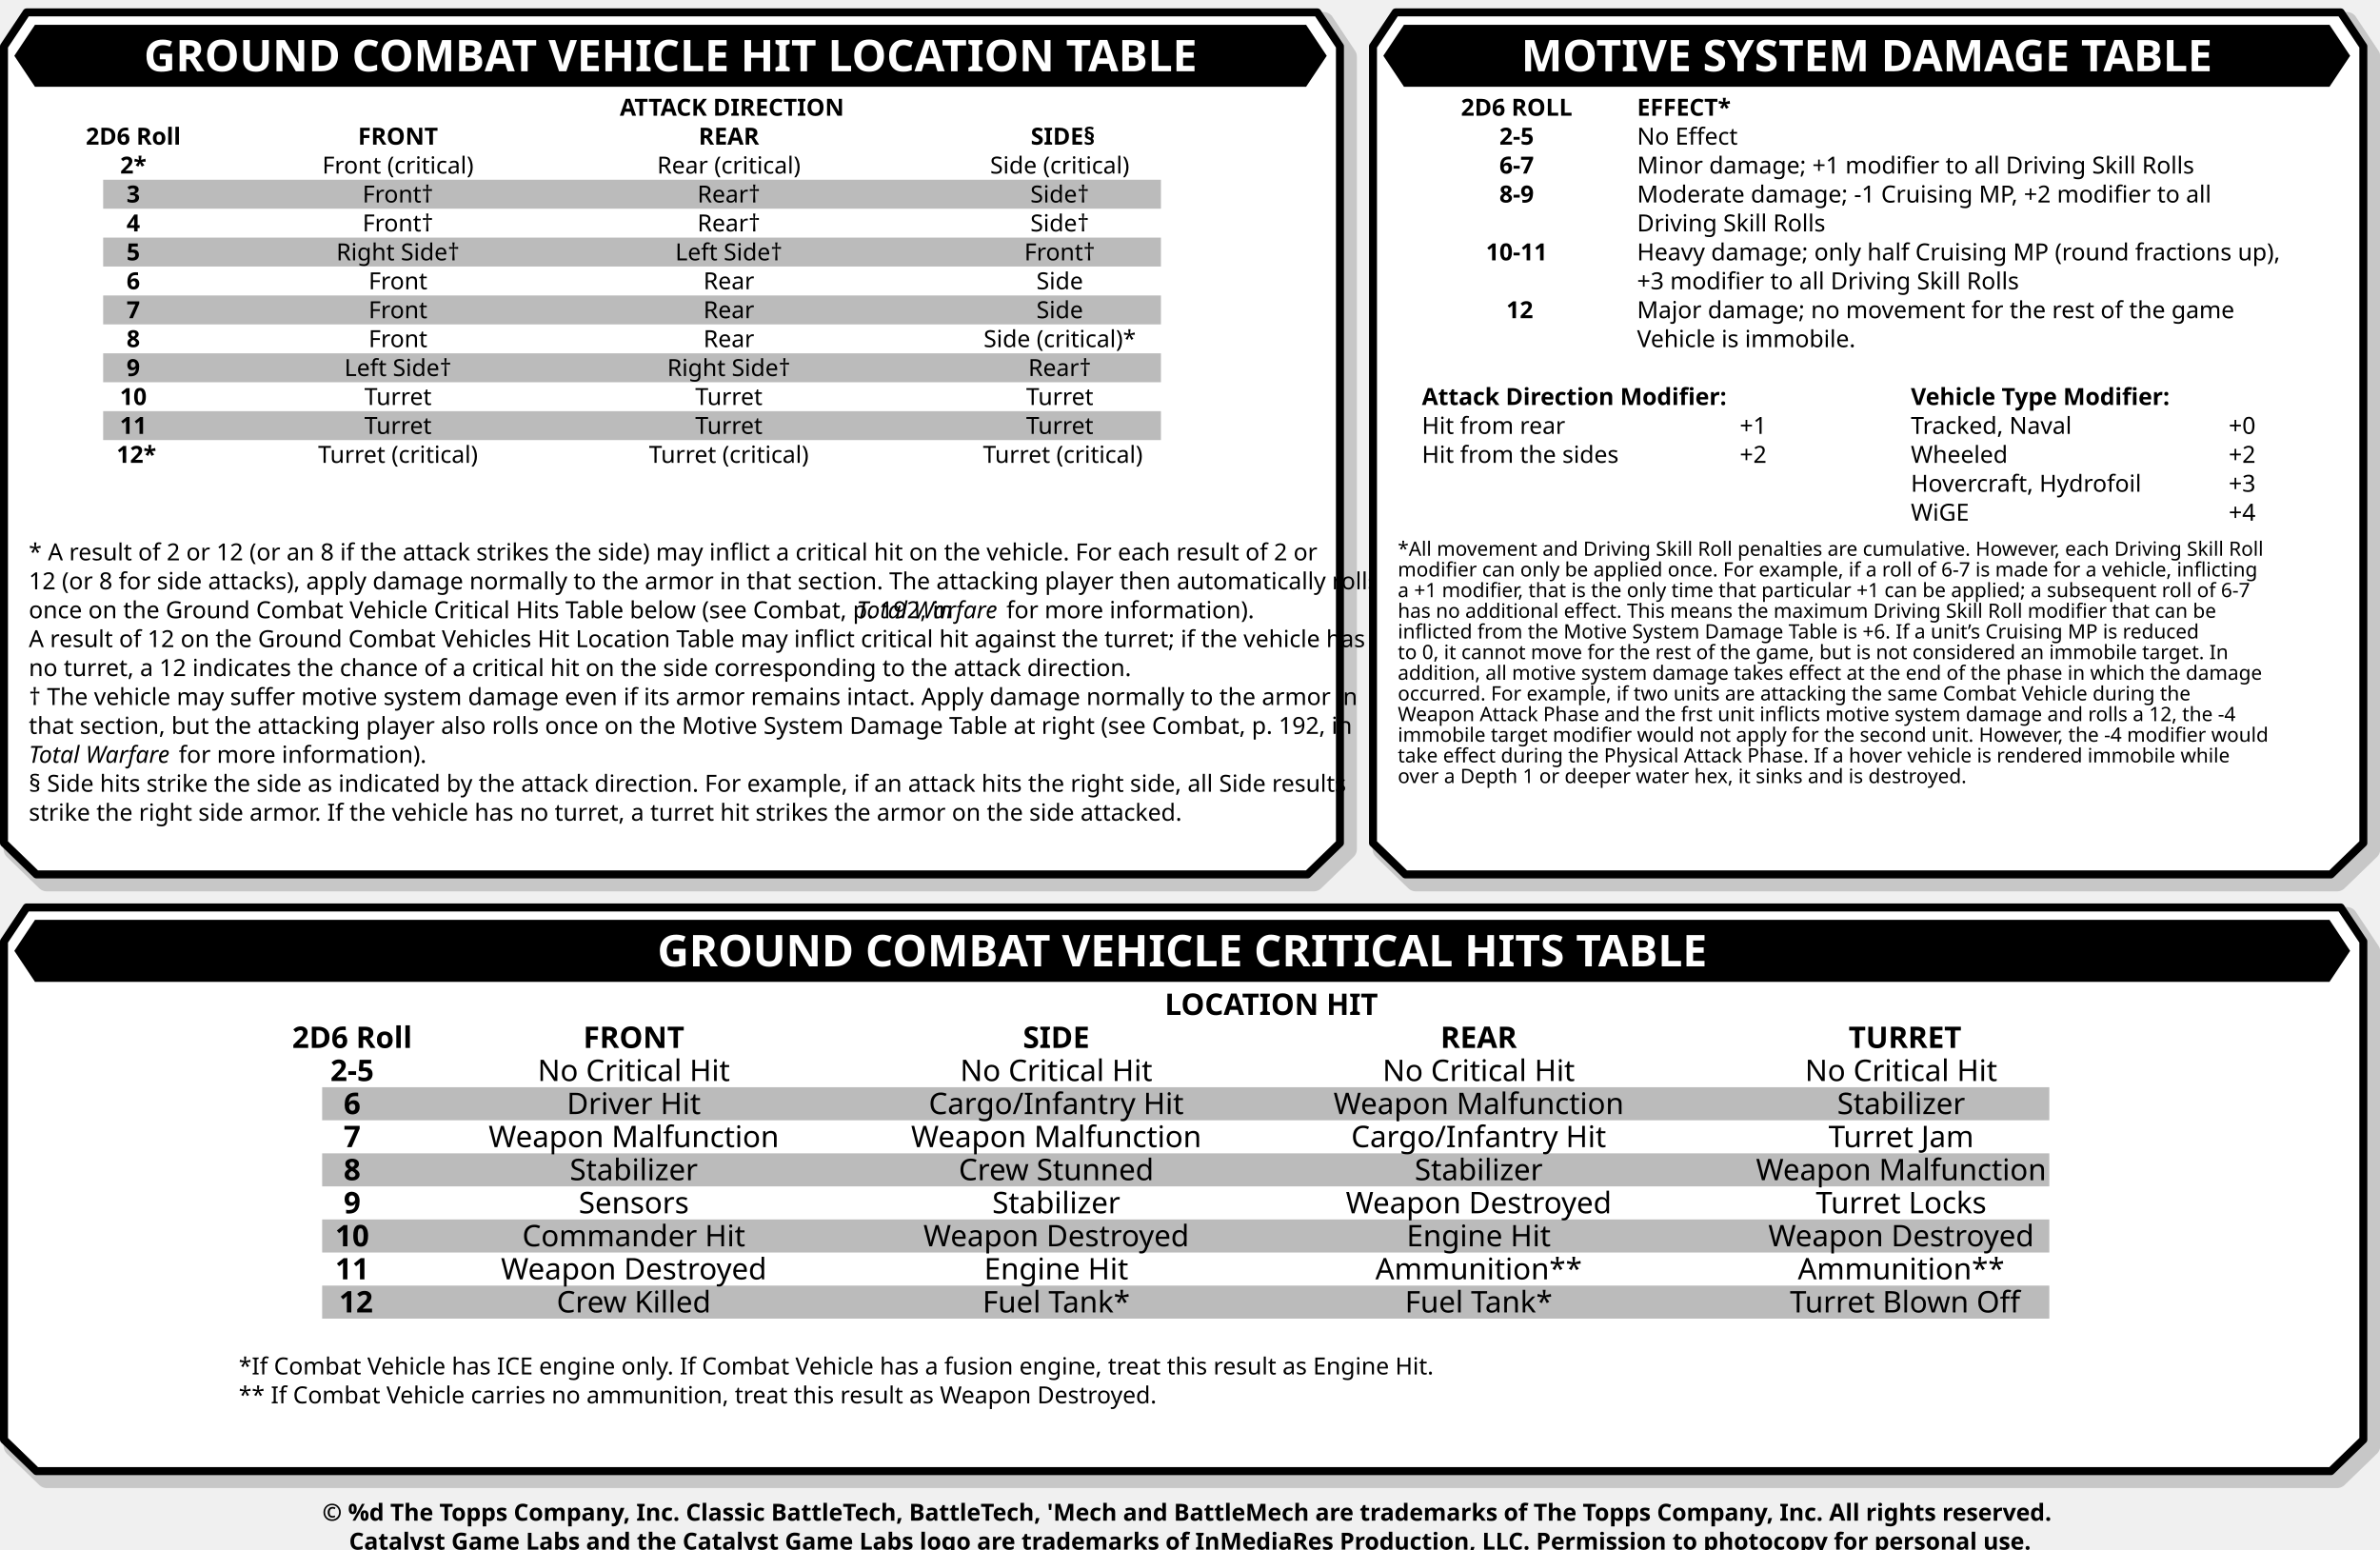
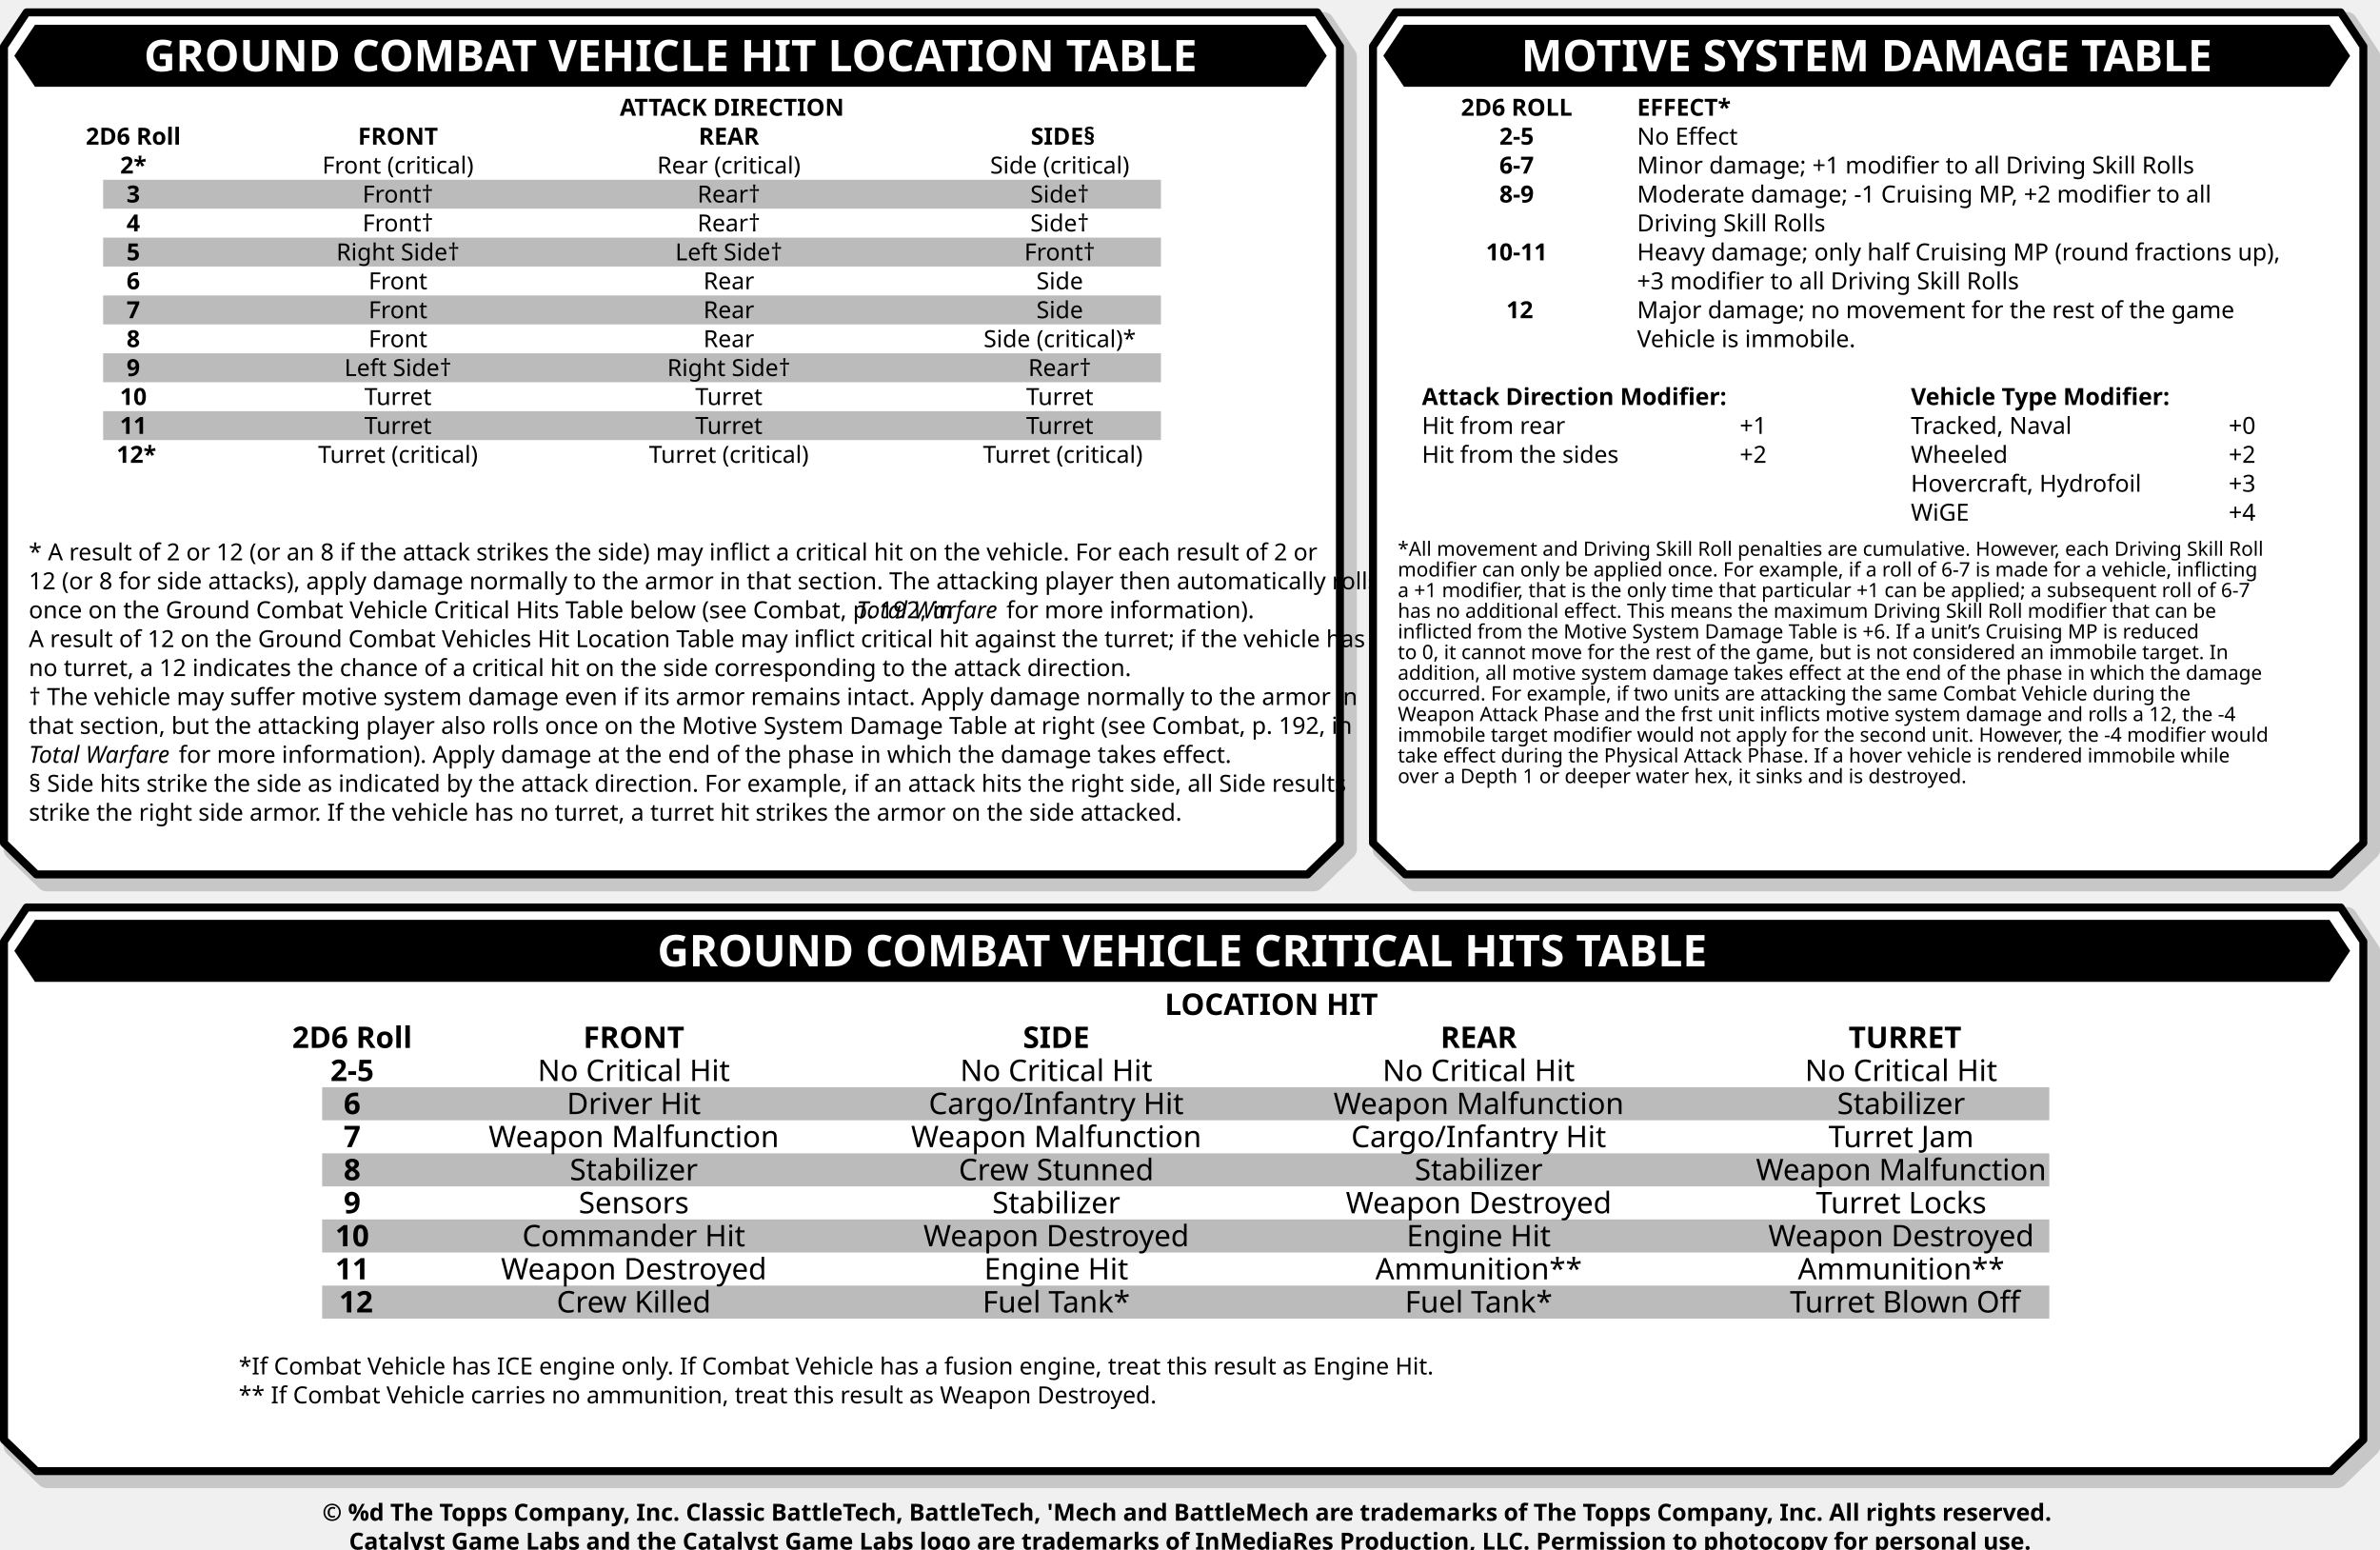
<svg xmlns="http://www.w3.org/2000/svg" contentScriptType="text/ecmascript" width="576.0" zoomAndPan="magnify" contentStyleType="text/css" height="375.0" preserveAspectRatio="xMidYMid meet" version="1.0" id="svg155">
  <defs id="defs155" />
  <g style="mml-color-elements:" id="rs_template">
    <text font-size="5.7px" transform="translate (288.0 375.0)" fill="#000000" text-anchor="middle" font-family="Eurostile" id="footer" font-weight="bold">
      <tspan lengthAdjust="spacingAndGlyphs" x="0.0" id="tspanCopyright" y="-7.000" textLength="547.200">© %d The Topps Company, Inc. Classic BattleTech, BattleTech, 'Mech and BattleMech are trademarks of The Topps Company, Inc. All rights reserved.</tspan>
      <tspan lengthAdjust="spacingAndGlyphs" x="0.0" y="0" textLength="518.400" id="tspan1">Catalyst Game Labs and the Catalyst Game Labs logo are trademarks of InMediaRes Production, LLC. Permission to photocopy for personal use.</tspan>
    </text>
    <g transform="translate(0.966,3)" id="g64">
      <g id="g4">
        <path fill="#ffffff" d="M 2.5,10.714 7.975,2.5 h 311.37 l 5.475,8.214 0,191.786 -7.845,7.6 H 10.345 L 2.5,202.5 Z" stroke-width="5.2" stroke-linejoin="round" stroke="#c7c7c7" id="path1" />
        <path fill="#ffffff" d="M 0,8.214 5.475,0 h 312.37 l 5.475,8.214 0,192.786 -7.845,7.6 H 7.845 L 0,201 Z" stroke-width="1.932" stroke-linejoin="round" stroke="#000000" id="path2" />
        <g transform="translate(2.5,3)" id="g3">
          <path fill="#000000" d="M 0,7.5 4.999,0 h 307.63 l 4.999,7.5 -4.999,7.5 H 4.999 Z" id="path3" />
          <text x="158.814" y="11.25" fill="#ffffff" text-anchor="middle" style="font-style:normal;font-weight:bold;font-size:10.6px;font-family:Eurostile" textLength="198.545" lengthAdjust="spacingAndGlyphs" id="text3">GROUND COMBAT VEHICLE HIT LOCATION TABLE</text>
        </g>
      </g>
      <g id="shade1" style="fill:#bbbbbb" class="tableshading" transform="translate(0,-3)">
        <rect id="rect155" width="256" height="7" x="24" y="43.5" />
        <rect id="rect156" width="256" height="7" x="24" y="57.5" />
        <rect id="rect157" width="256" height="7" x="24" y="71.5" />
        <rect id="rect158" width="256" height="7" x="24" y="85.5" />
        <rect id="rect159" width="256" height="7" x="24" y="99.5" />
      </g>
      <text fill="#000000" x="176.176" y="25" style="font-style:normal;font-weight:bold;font-size:5.7px;font-family:Eurostile" text-anchor="middle" id="text4">ATTACK DIRECTION</text>
      <g transform="translate(0,32)" id="g50">
        <text text-anchor="middle" style="font-style:normal;font-weight:bold;font-size:5.7px;font-family:Eurostile" id="text6">
          <tspan x="32.032" y="0" id="tspan4">2D6 Roll</tspan>
          <tspan x="96.096" y="0" id="tspan4">FRONT</tspan>
          <tspan x="176.176" y="0" id="tspan5">REAR</tspan>
          <tspan x="256.256" y="0" id="tspan6">SIDE§</tspan>
        </text>
        <text text-anchor="middle" style="font-style:normal;font-weight:bold;font-size:5.7px;font-family:Eurostile" id="text17">
          <tspan x="32.032" y="7" id="tspan7">2*</tspan>
          <tspan x="32.032" y="14" id="tspan8">3</tspan>
          <tspan x="32.032" y="21" id="tspan9">4</tspan>
          <tspan x="32.032" y="28" id="tspan10">5</tspan>
          <tspan x="32.032" y="35" id="tspan11">6</tspan>
          <tspan x="32.032" y="42" id="tspan12">7</tspan>
          <tspan x="32.032" y="49" id="tspan13">8</tspan>
          <tspan x="32.032" y="56" id="tspan14">9</tspan>
          <tspan x="32.032" y="63" id="tspan15">10</tspan>
          <tspan x="32.032" y="70" id="tspan16">11</tspan>
          <tspan x="32.032" y="77" id="tspan17">12*</tspan>
        </text>
        <text text-anchor="middle" style="font-style:normal;font-weight:normal;font-size:5.7px;font-family:Eurostile" id="text50">
          <tspan x="96.096" y="7" id="tspan18">Front (critical)</tspan>
          <tspan x="176.176" y="7" id="tspan19">Rear (critical)</tspan>
          <tspan x="256.256" y="7" id="tspan20">Side (critical)</tspan>
          <tspan x="96.096" y="14" id="tspan21">Front†</tspan>
          <tspan x="176.176" y="14" id="tspan22">Rear†</tspan>
          <tspan x="256.256" y="14" id="tspan23">Side†</tspan>
          <tspan x="96.096" y="21" id="tspan24">Front†</tspan>
          <tspan x="176.176" y="21" id="tspan25">Rear†</tspan>
          <tspan x="256.256" y="21" id="tspan26">Side†</tspan>
          <tspan x="96.096" y="28" id="tspan27">Right Side†</tspan>
          <tspan x="176.176" y="28" id="tspan28">Left Side†</tspan>
          <tspan x="256.256" y="28" id="tspan29">Front†</tspan>
          <tspan x="96.096" y="35" id="tspan30">Front</tspan>
          <tspan x="176.176" y="35" id="tspan31">Rear</tspan>
          <tspan x="256.256" y="35" id="tspan32">Side</tspan>
          <tspan x="96.096" y="42" id="tspan33">Front</tspan>
          <tspan x="176.176" y="42" id="tspan34">Rear</tspan>
          <tspan x="256.256" y="42" id="tspan35">Side</tspan>
          <tspan x="96.096" y="49" id="tspan36">Front</tspan>
          <tspan x="176.176" y="49" id="tspan37">Rear</tspan>
          <tspan x="256.256" y="49" id="tspan38">Side (critical)*</tspan>
          <tspan x="96.096" y="56" id="tspan39">Left Side†</tspan>
          <tspan x="176.176" y="56" id="tspan40">Right Side†</tspan>
          <tspan x="256.256" y="56" id="tspan41">Rear†</tspan>
          <tspan x="96.096" y="63" id="tspan42">Turret</tspan>
          <tspan x="176.176" y="63" id="tspan43">Turret</tspan>
          <tspan x="256.256" y="63" id="tspan44">Turret</tspan>
          <tspan x="96.096" y="70" id="tspan45">Turret</tspan>
          <tspan x="176.176" y="70" id="tspan46">Turret</tspan>
          <tspan x="256.256" y="70" id="tspan47">Turret</tspan>
          <tspan x="96.096" y="77" id="tspan48">Turret (critical)</tspan>
          <tspan x="176.176" y="77" id="tspan49">Turret (critical)</tspan>
          <tspan x="256.256" y="77" id="tspan50">Turret (critical)</tspan>
        </text>
      </g>
      <g transform="translate(0,125.6)" id="g63">
        <text x="6" y="7" fill="#000000" text-anchor="start" style="font-style:normal;font-weight:normal;font-size:5.7px;font-family:Eurostile" textLength="311.32" lengthAdjust="spacingAndGlyphs" id="text51">* A result of 2 or 12 (or an 8 if the attack strikes the side) may inflict a critical hit on the vehicle. For each result of 2 or</text>
        <text x="6" y="14" fill="#000000" text-anchor="start" style="font-style:normal;font-weight:normal;font-size:5.7px;font-family:Eurostile" textLength="311.32" lengthAdjust="spacingAndGlyphs" id="text52">12 (or 8 for side attacks), apply damage normally to the armor in that section. The attacking player then automatically rolls</text>
        <text x="6" y="21" fill="#000000" text-anchor="start" style="font-style:normal;font-weight:normal;font-size:5.7px;font-family:Eurostile" textLength="200.326" lengthAdjust="spacingAndGlyphs" id="text53">once on the Ground Combat Vehicle Critical Hits Table below (see Combat, p. 192, in</text>
        <text x="206.326" y="21" fill="#000000" text-anchor="start" style="font-style:italic;font-weight:normal;font-size:5.7px;font-family:Eurostile" textLength="33.425" lengthAdjust="spacingAndGlyphs" id="text54">Total Warfare</text>
        <text x="242.595" y="21" fill="#000000" text-anchor="start" style="font-style:normal;font-weight:normal;font-size:5.7px;font-family:Eurostile" textLength="53.281" lengthAdjust="spacingAndGlyphs" id="text55">for more information).</text>
        <text x="6" y="28" fill="#000000" text-anchor="start" style="font-style:normal;font-weight:normal;font-size:5.7px;font-family:Eurostile" textLength="311.32" lengthAdjust="spacingAndGlyphs" id="text56">A result of 12 on the Ground Combat Vehicles Hit Location Table may inflict critical hit against the turret; if the vehicle has</text>
        <text fill="#000000" x="6" y="35" style="font-style:normal;font-weight:normal;font-size:5.7px;font-family:Eurostile" text-anchor="start" id="text57">no turret, a 12 indicates the chance of a critical hit on the side corresponding to the attack direction.</text>
        <text x="6" y="42" fill="#000000" text-anchor="start" style="font-style:normal;font-weight:normal;font-size:5.7px;font-family:Eurostile" textLength="311.32" lengthAdjust="spacingAndGlyphs" id="text58">† The vehicle may suffer motive system damage even if its armor remains intact. Apply damage normally to the armor in</text>
        <text x="6" y="49" fill="#000000" text-anchor="start" style="font-style:normal;font-weight:normal;font-size:5.7px;font-family:Eurostile" textLength="311.32" lengthAdjust="spacingAndGlyphs" id="text59">that section, but the attacking player also rolls once on the Motive System Damage Table at right (see Combat, p. 192, in</text>
        <text x="6" y="56" fill="#000000" text-anchor="start" style="font-style:italic;font-weight:normal;font-size:5.7px;font-family:Eurostile" textLength="33.425" lengthAdjust="spacingAndGlyphs" id="text60">Total Warfare</text>
-         <text x="42.269" y="56" fill="#000000" text-anchor="start" style="font-style:normal;font-weight:normal;font-size:5.7px;font-family:Eurostile" textLength="53.281" lengthAdjust="spacingAndGlyphs" id="text61">for more information).</text>
+         <text x="42.269" y="56" fill="#000000" text-anchor="start" style="font-style:normal;font-weight:normal;font-size:5.7px;font-family:Eurostile" textLength="250" lengthAdjust="spacingAndGlyphs" id="text61">for more information). Apply damage at the end of the phase in which the damage takes effect.</text>
        <text x="6" y="63" fill="#000000" text-anchor="start" style="font-style:normal;font-weight:normal;font-size:5.7px;font-family:Eurostile" textLength="311.32" lengthAdjust="spacingAndGlyphs" id="text62">§ Side hits strike the side as indicated by the attack direction. For example, if an attack hits the right side, all Side results</text>
        <text fill="#000000" x="6" y="70" style="font-style:normal;font-weight:normal;font-size:5.7px;font-family:Eurostile" text-anchor="start" id="text63">strike the right side armor. If the vehicle has no turret, a turret hit strikes the armor on the side attacked.</text>
      </g>
    </g>
    <g transform="translate(332.286,3)" id="g107">
      <g id="g67">
        <path fill="#ffffff" d="M 2.5,10.714 7.975,2.5 h 227.73 l 5.475,8.214 V 202.5 l -7.845,7.6 H 10.345 L 2.5,202.5 Z" stroke-width="5.2" stroke-linejoin="round" stroke="#c7c7c7" id="path64" />
        <path fill="#ffffff" d="M 0,8.214 5.475,0 h 228.73 l 5.475,8.214 V 201 l -7.845,7.6 H 7.845 L 0,201 Z" stroke-width="1.932" stroke-linejoin="round" stroke="#000000" id="path65" />
        <g transform="translate(2.5,3)" id="g66">
          <path fill="#000000" d="M 0,7.5 4.999,0 h 223.99 l 4.999,7.5 -4.999,7.5 H 4.999 Z" id="path66" />
          <text x="116.994" y="11.25" fill="#ffffff" text-anchor="middle" style="font-style:normal;font-weight:bold;font-size:10.6px;font-family:Eurostile" textLength="157.417" lengthAdjust="spacingAndGlyphs" id="text66">MOTIVE SYSTEM DAMAGE TABLE</text>
        </g>
      </g>
      <g transform="translate(0,25)" id="g81">
        <text text-anchor="start" style="font-style:normal;font-weight:bold;font-size:5.7px;font-family:Eurostile" id="text67">
          <tspan x="63.904" y="0" id="tspan67">EFFECT*</tspan>
        </text>
        <text text-anchor="middle" style="font-style:normal;font-weight:bold;font-size:5.7px;font-family:Eurostile" id="text73">
          <tspan x="35.502" y="0" id="tspan68">2D6 ROLL</tspan>
          <tspan x="35.502" y="7" id="tspan69">2-5</tspan>
          <tspan x="35.502" y="14" id="tspan70">6-7</tspan>
          <tspan x="35.502" y="21" id="tspan71">8-9</tspan>
          <tspan x="35.502" y="35" id="tspan72">10-11</tspan>
          <tspan x="35.502" y="49" id="tspan73">12</tspan>
        </text>
        <text text-anchor="start" style="font-style:normal;font-weight:normal;font-size:5.7px;font-family:Eurostile" id="text81">
          <tspan x="63.904" y="7" id="tspan74">No Effect</tspan>
          <tspan x="63.904" y="14" id="tspan75">Minor damage; +1 modifier to all Driving Skill Rolls</tspan>
          <tspan x="63.904" y="21" id="tspan76">Moderate damage; -1 Cruising MP, +2 modifier to all</tspan>
          <tspan x="63.904" y="28" id="tspan77">Driving Skill Rolls</tspan>
          <tspan x="63.904" y="35" id="tspan78">Heavy damage; only half Cruising MP (round fractions up),</tspan>
          <tspan x="63.904" y="42" id="tspan79">+3 modifier to all Driving Skill Rolls</tspan>
          <tspan x="63.904" y="49" id="tspan80">Major damage; no movement for the rest of the game</tspan>
          <tspan x="63.904" y="56" id="tspan81">Vehicle is immobile.</tspan>
        </text>
      </g>
      <g transform="translate(0,95)" id="g86">
        <text text-anchor="start" style="font-style:normal;font-weight:bold;font-size:5.7px;font-family:Eurostile" id="text82">
          <tspan x="11.834" y="0" id="tspan82">Attack Direction Modifier:</tspan>
        </text>
        <text text-anchor="start" style="font-style:normal;font-weight:normal;font-size:5.7px;font-family:Eurostile" id="text86">
          <tspan x="11.834" y="7" id="tspan83">Hit from rear</tspan>
          <tspan x="88.755" y="7" id="tspan84">+1</tspan>
          <tspan x="11.834" y="14" id="tspan85">Hit from the sides</tspan>
          <tspan x="88.755" y="14" id="tspan86">+2</tspan>
        </text>
      </g>
      <g transform="translate(118.34,95)" id="g95">
        <text text-anchor="start" style="font-style:normal;font-weight:bold;font-size:5.7px;font-family:Eurostile" id="text87">
          <tspan x="11.834" y="0" id="tspan87">Vehicle Type Modifier:</tspan>
        </text>
        <text text-anchor="start" style="font-style:normal;font-weight:normal;font-size:5.7px;font-family:Eurostile" id="text95">
          <tspan x="11.834" y="7" id="tspan88">Tracked, Naval</tspan>
          <tspan x="88.755" y="7" id="tspan89">+0</tspan>
          <tspan x="11.834" y="14" id="tspan90">Wheeled</tspan>
          <tspan x="88.755" y="14" id="tspan91">+2</tspan>
          <tspan x="11.834" y="21" id="tspan92">Hovercraft, Hydrofoil</tspan>
          <tspan x="88.755" y="21" id="tspan93">+3</tspan>
          <tspan x="11.834" y="28" id="tspan94">WiGE</tspan>
          <tspan x="88.755" y="28" id="tspan95">+4</tspan>
        </text>
      </g>
      <text x="6" y="131.5" fill="#000000" text-anchor="start" style="font-style:normal;font-weight:normal;font-size:4.8px;font-family:Eurostile" textLength="227.68" lengthAdjust="spacingAndGlyphs" id="text96">*All movement and Driving Skill Roll penalties are cumulative. However, each Driving Skill Roll</text>
      <text x="6" y="136.5" fill="#000000" text-anchor="start" style="font-style:normal;font-weight:normal;font-size:4.8px;font-family:Eurostile" textLength="227.68" lengthAdjust="spacingAndGlyphs" id="text97">modifier can only be applied once. For example, if a roll of 6-7 is made for a vehicle, inflicting</text>
      <text x="6" y="141.5" fill="#000000" text-anchor="start" style="font-style:normal;font-weight:normal;font-size:4.8px;font-family:Eurostile" textLength="227.68" lengthAdjust="spacingAndGlyphs" id="text98">a +1 modifier, that is the only time that particular +1 can be applied; a subsequent roll of 6-7</text>
      <text x="6" y="146.5" fill="#000000" text-anchor="start" style="font-style:normal;font-weight:normal;font-size:4.8px;font-family:Eurostile" textLength="227.68" lengthAdjust="spacingAndGlyphs" id="text99">has no additional effect. This means the maximum Driving Skill Roll modifier that can be</text>
      <text x="6" y="151.5" fill="#000000" text-anchor="start" style="font-style:normal;font-weight:normal;font-size:4.8px;font-family:Eurostile" textLength="227.68" lengthAdjust="spacingAndGlyphs" id="text100">inflicted from the Motive System Damage Table is +6. If a unit’s Cruising MP is reduced</text>
      <text x="6" y="156.5" fill="#000000" text-anchor="start" style="font-style:normal;font-weight:normal;font-size:4.8px;font-family:Eurostile" textLength="227.68" lengthAdjust="spacingAndGlyphs" id="text101">to 0, it cannot move for the rest of the game, but is not considered an immobile target. In</text>
      <text x="6" y="161.5" fill="#000000" text-anchor="start" style="font-style:normal;font-weight:normal;font-size:4.8px;font-family:Eurostile" textLength="227.68" lengthAdjust="spacingAndGlyphs" id="text102">addition, all motive system damage takes effect at the end of the phase in which the damage</text>
      <text x="6" y="166.5" fill="#000000" text-anchor="start" style="font-style:normal;font-weight:normal;font-size:4.8px;font-family:Eurostile" textLength="227.68" lengthAdjust="spacingAndGlyphs" id="text103">occurred. For example, if two units are attacking the same Combat Vehicle during the</text>
      <text x="6" y="171.5" fill="#000000" text-anchor="start" style="font-style:normal;font-weight:normal;font-size:4.8px;font-family:Eurostile" textLength="227.68" lengthAdjust="spacingAndGlyphs" id="text104">Weapon Attack Phase and the frst unit inflicts motive system damage and rolls a 12, the -4</text>
      <text x="6" y="176.5" fill="#000000" text-anchor="start" style="font-style:normal;font-weight:normal;font-size:4.8px;font-family:Eurostile" textLength="227.68" lengthAdjust="spacingAndGlyphs" id="text105">immobile target modifier would not apply for the second unit. However, the -4 modifier would</text>
      <text x="6" y="181.5" fill="#000000" text-anchor="start" style="font-style:normal;font-weight:normal;font-size:4.8px;font-family:Eurostile" textLength="227.68" lengthAdjust="spacingAndGlyphs" id="text106">take effect during the Physical Attack Phase. If a hover vehicle is rendered immobile while</text>
      <text fill="#000000" x="6" y="186.5" style="font-style:normal;font-weight:normal;font-size:4.8px;font-family:Eurostile" text-anchor="start" id="text107">over a Depth 1 or deeper water hex, it sinks and is destroyed.</text>
    </g>
    <g transform="translate(0.966,219.6)" id="g155">
      <g id="g110">
        <path fill="#ffffff" d="M 2.5,10.714 7.975,2.5 h 559.05 l 5.475,8.214 V 130.3 l -7.845,7.6 H 10.345 L 2.5,130.3 Z" stroke-width="5.2" stroke-linejoin="round" stroke="#c7c7c7" id="path107" />
        <path d="M 0,8.214 5.475,0 h 560.05 L 571,8.214 V 128.8 l -7.845,7.6 H 7.845 L 0,128.8 Z" stroke-width="1.932" stroke-linejoin="round" stroke="#000000" id="path108" fill="#ffffff" />
        <g transform="translate(2.5,3)" id="g109">
          <path fill="#000000" d="M 0,7.5 4.999,0 h 555.31 l 4.999,7.5 -4.999,7.5 H 4.999 Z" id="path109" />
          <text x="282.654" y="11.25" fill="#ffffff" text-anchor="middle" style="font-style:normal;font-weight:bold;font-size:10.6px;font-family:Eurostile" textLength="213.991" lengthAdjust="spacingAndGlyphs" id="text109">GROUND COMBAT VEHICLE CRITICAL HITS TABLE</text>
        </g>
      </g>
      <g id="shade2" style="fill:#bbbbbb" class="tableshading" transform="translate(0,-219.5)">
        <rect id="rect160" width="418" height="8" x="77" y="263" />
        <rect id="rect161" width="418" height="8" x="77" y="279" />
        <rect id="rect162" width="418" height="8" x="77" y="295" />
        <rect id="rect163" width="418" height="8" x="77" y="311" />
      </g>
      <text fill="#000000" x="306.72" y="26" style="font-style:normal;font-weight:bold;font-size:7.2px;font-family:Eurostile" text-anchor="middle" id="text110">LOCATION HIT</text>
      <g transform="translate(0,34)" id="g153">
        <text text-anchor="middle" style="font-style:normal;font-weight:bold;font-size:7.2px;font-family:Eurostile" id="text113">
          <tspan x="85.2" y="0" id="tspan110">2D6 Roll</tspan>
          <tspan x="153.36" y="0" id="tspan110">FRONT</tspan>
          <tspan x="255.6" y="0" id="tspan111">SIDE</tspan>
          <tspan x="357.84" y="0" id="tspan112">REAR</tspan>
          <tspan x="460.08" y="0" id="tspan113">TURRET</tspan>
        </text>
        <text text-anchor="middle" style="font-style:normal;font-weight:bold;font-size:7.2px;font-family:Eurostile" id="text121">
          <tspan x="85.2" y="8" id="tspan114">2-5</tspan>
          <tspan x="85.2" y="16" id="tspan115">6</tspan>
          <tspan x="85.2" y="24" id="tspan116">7</tspan>
          <tspan x="85.2" y="32" id="tspan117">8</tspan>
          <tspan x="85.2" y="40" id="tspan118">9</tspan>
          <tspan x="85.2" y="48" id="tspan119">10</tspan>
          <tspan x="85.2" y="56" id="tspan120">11</tspan>
          <tspan x="85.2" y="64" id="tspan121">12</tspan>
        </text>
        <text text-anchor="middle" style="font-style:normal;font-weight:normal;font-size:7.2px;font-family:Eurostile" id="text153">
          <tspan x="153.36" y="8" id="tspan122">No Critical Hit</tspan>
          <tspan x="255.6" y="8" id="tspan123">No Critical Hit</tspan>
          <tspan x="357.84" y="8" id="tspan124">No Critical Hit</tspan>
          <tspan x="460.08" y="8" id="tspan125">No Critical Hit</tspan>
          <tspan x="153.36" y="16" id="tspan126">Driver Hit</tspan>
          <tspan x="255.6" y="16" id="tspan127">Cargo/Infantry Hit</tspan>
          <tspan x="357.84" y="16" id="tspan128">Weapon Malfunction</tspan>
          <tspan x="460.08" y="16" id="tspan129">Stabilizer</tspan>
          <tspan x="153.36" y="24" id="tspan130">Weapon Malfunction</tspan>
          <tspan x="255.6" y="24" id="tspan131">Weapon Malfunction</tspan>
          <tspan x="357.84" y="24" id="tspan132">Cargo/Infantry Hit</tspan>
          <tspan x="460.08" y="24" id="tspan133">Turret Jam</tspan>
          <tspan x="153.36" y="32" id="tspan134">Stabilizer</tspan>
          <tspan x="255.6" y="32" id="tspan135">Crew Stunned</tspan>
          <tspan x="357.84" y="32" id="tspan136">Stabilizer</tspan>
          <tspan x="460.08" y="32" id="tspan137">Weapon Malfunction</tspan>
          <tspan x="153.36" y="40" id="tspan138">Sensors</tspan>
          <tspan x="255.6" y="40" id="tspan139">Stabilizer</tspan>
          <tspan x="357.84" y="40" id="tspan140">Weapon Destroyed</tspan>
          <tspan x="460.08" y="40" id="tspan141">Turret Locks</tspan>
          <tspan x="153.36" y="48" id="tspan142">Commander Hit</tspan>
          <tspan x="255.6" y="48" id="tspan143">Weapon Destroyed</tspan>
          <tspan x="357.84" y="48" id="tspan144">Engine Hit</tspan>
          <tspan x="460.08" y="48" id="tspan145">Weapon Destroyed</tspan>
          <tspan x="153.36" y="56" id="tspan146">Weapon Destroyed</tspan>
          <tspan x="255.6" y="56" id="tspan147">Engine Hit</tspan>
          <tspan x="357.84" y="56" id="tspan148">Ammunition**</tspan>
          <tspan x="460.08" y="56" id="tspan149">Ammunition**</tspan>
          <tspan x="153.36" y="64" id="tspan150">Crew Killed</tspan>
          <tspan x="255.6" y="64" id="tspan151">Fuel Tank*</tspan>
          <tspan x="357.84" y="64" id="tspan152">Fuel Tank*</tspan>
          <tspan x="460.08" y="64" id="tspan153">Turret Blown Off</tspan>
        </text>
      </g>
      <text fill="#000000" x="56.8" y="113" style="font-style:normal;font-weight:normal;font-size:5.7px;font-family:Eurostile" text-anchor="start" id="text154">*If Combat Vehicle has ICE engine only. If Combat Vehicle has a fusion engine, treat this result as Engine Hit.</text>
      <text fill="#000000" x="56.8" y="120" style="font-style:normal;font-weight:normal;font-size:5.7px;font-family:Eurostile" text-anchor="start" id="text155">** If Combat Vehicle carries no ammunition, treat this result as Weapon Destroyed.</text>
    </g>
  </g>
</svg>
